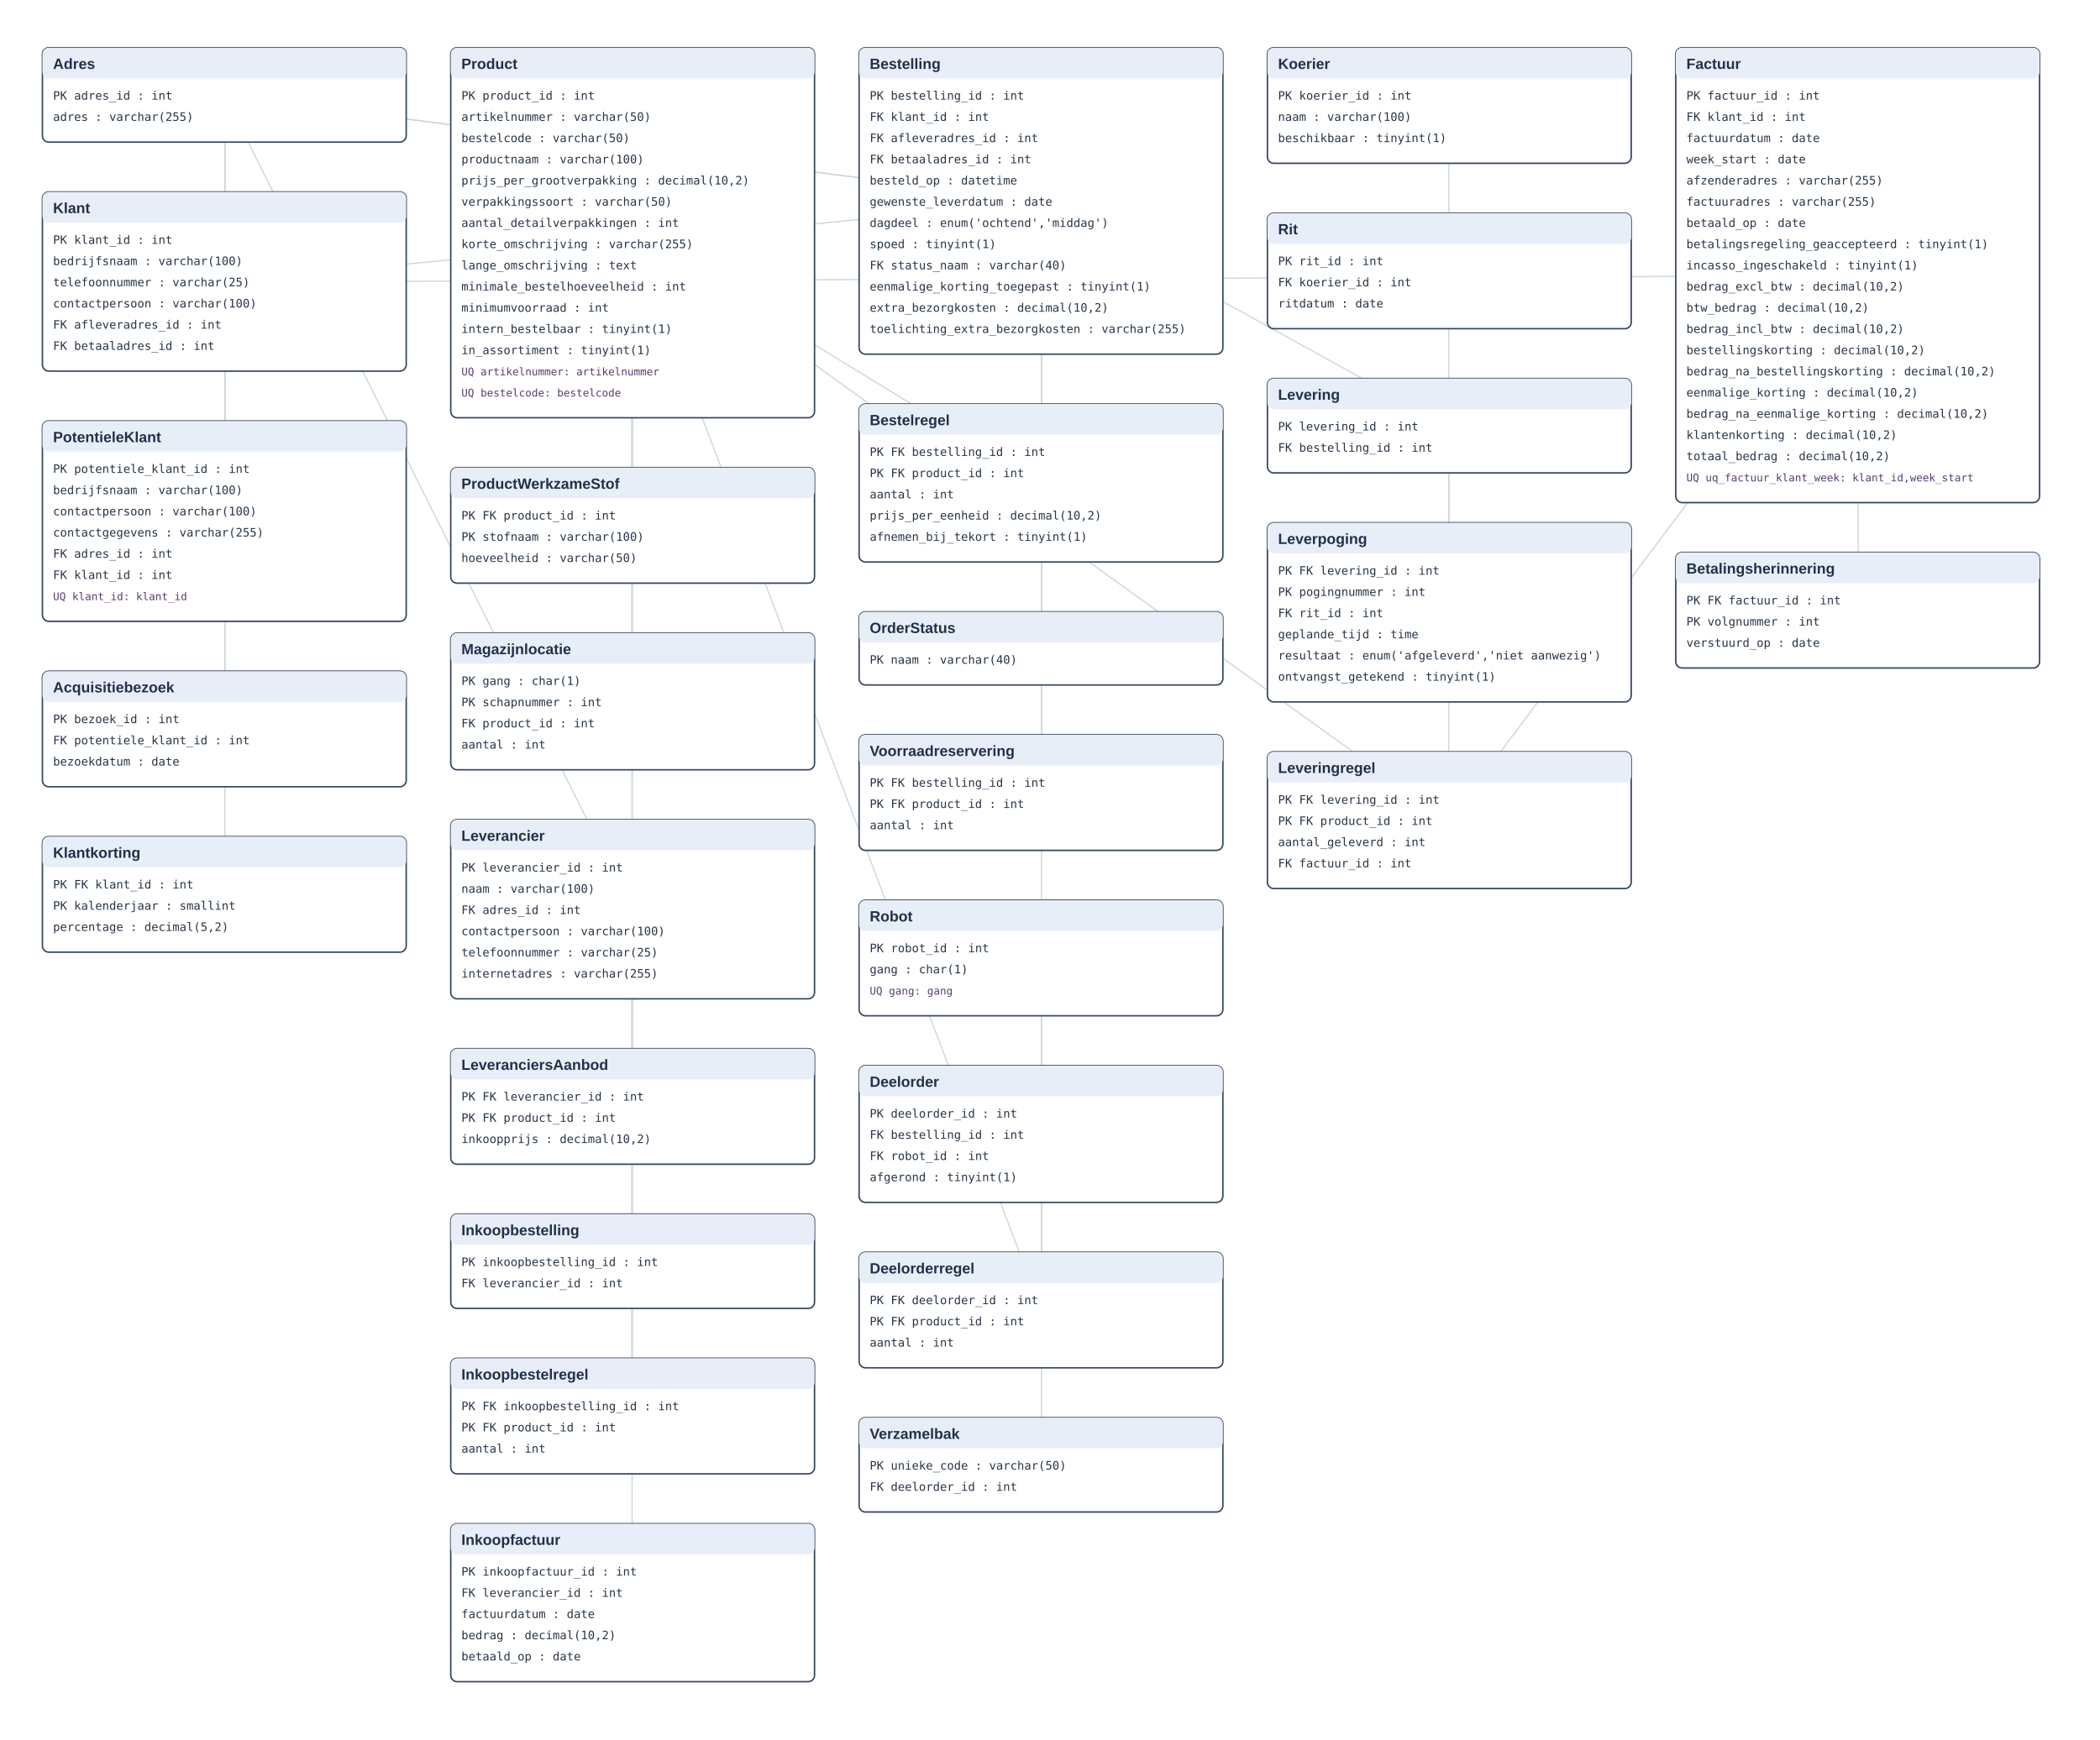
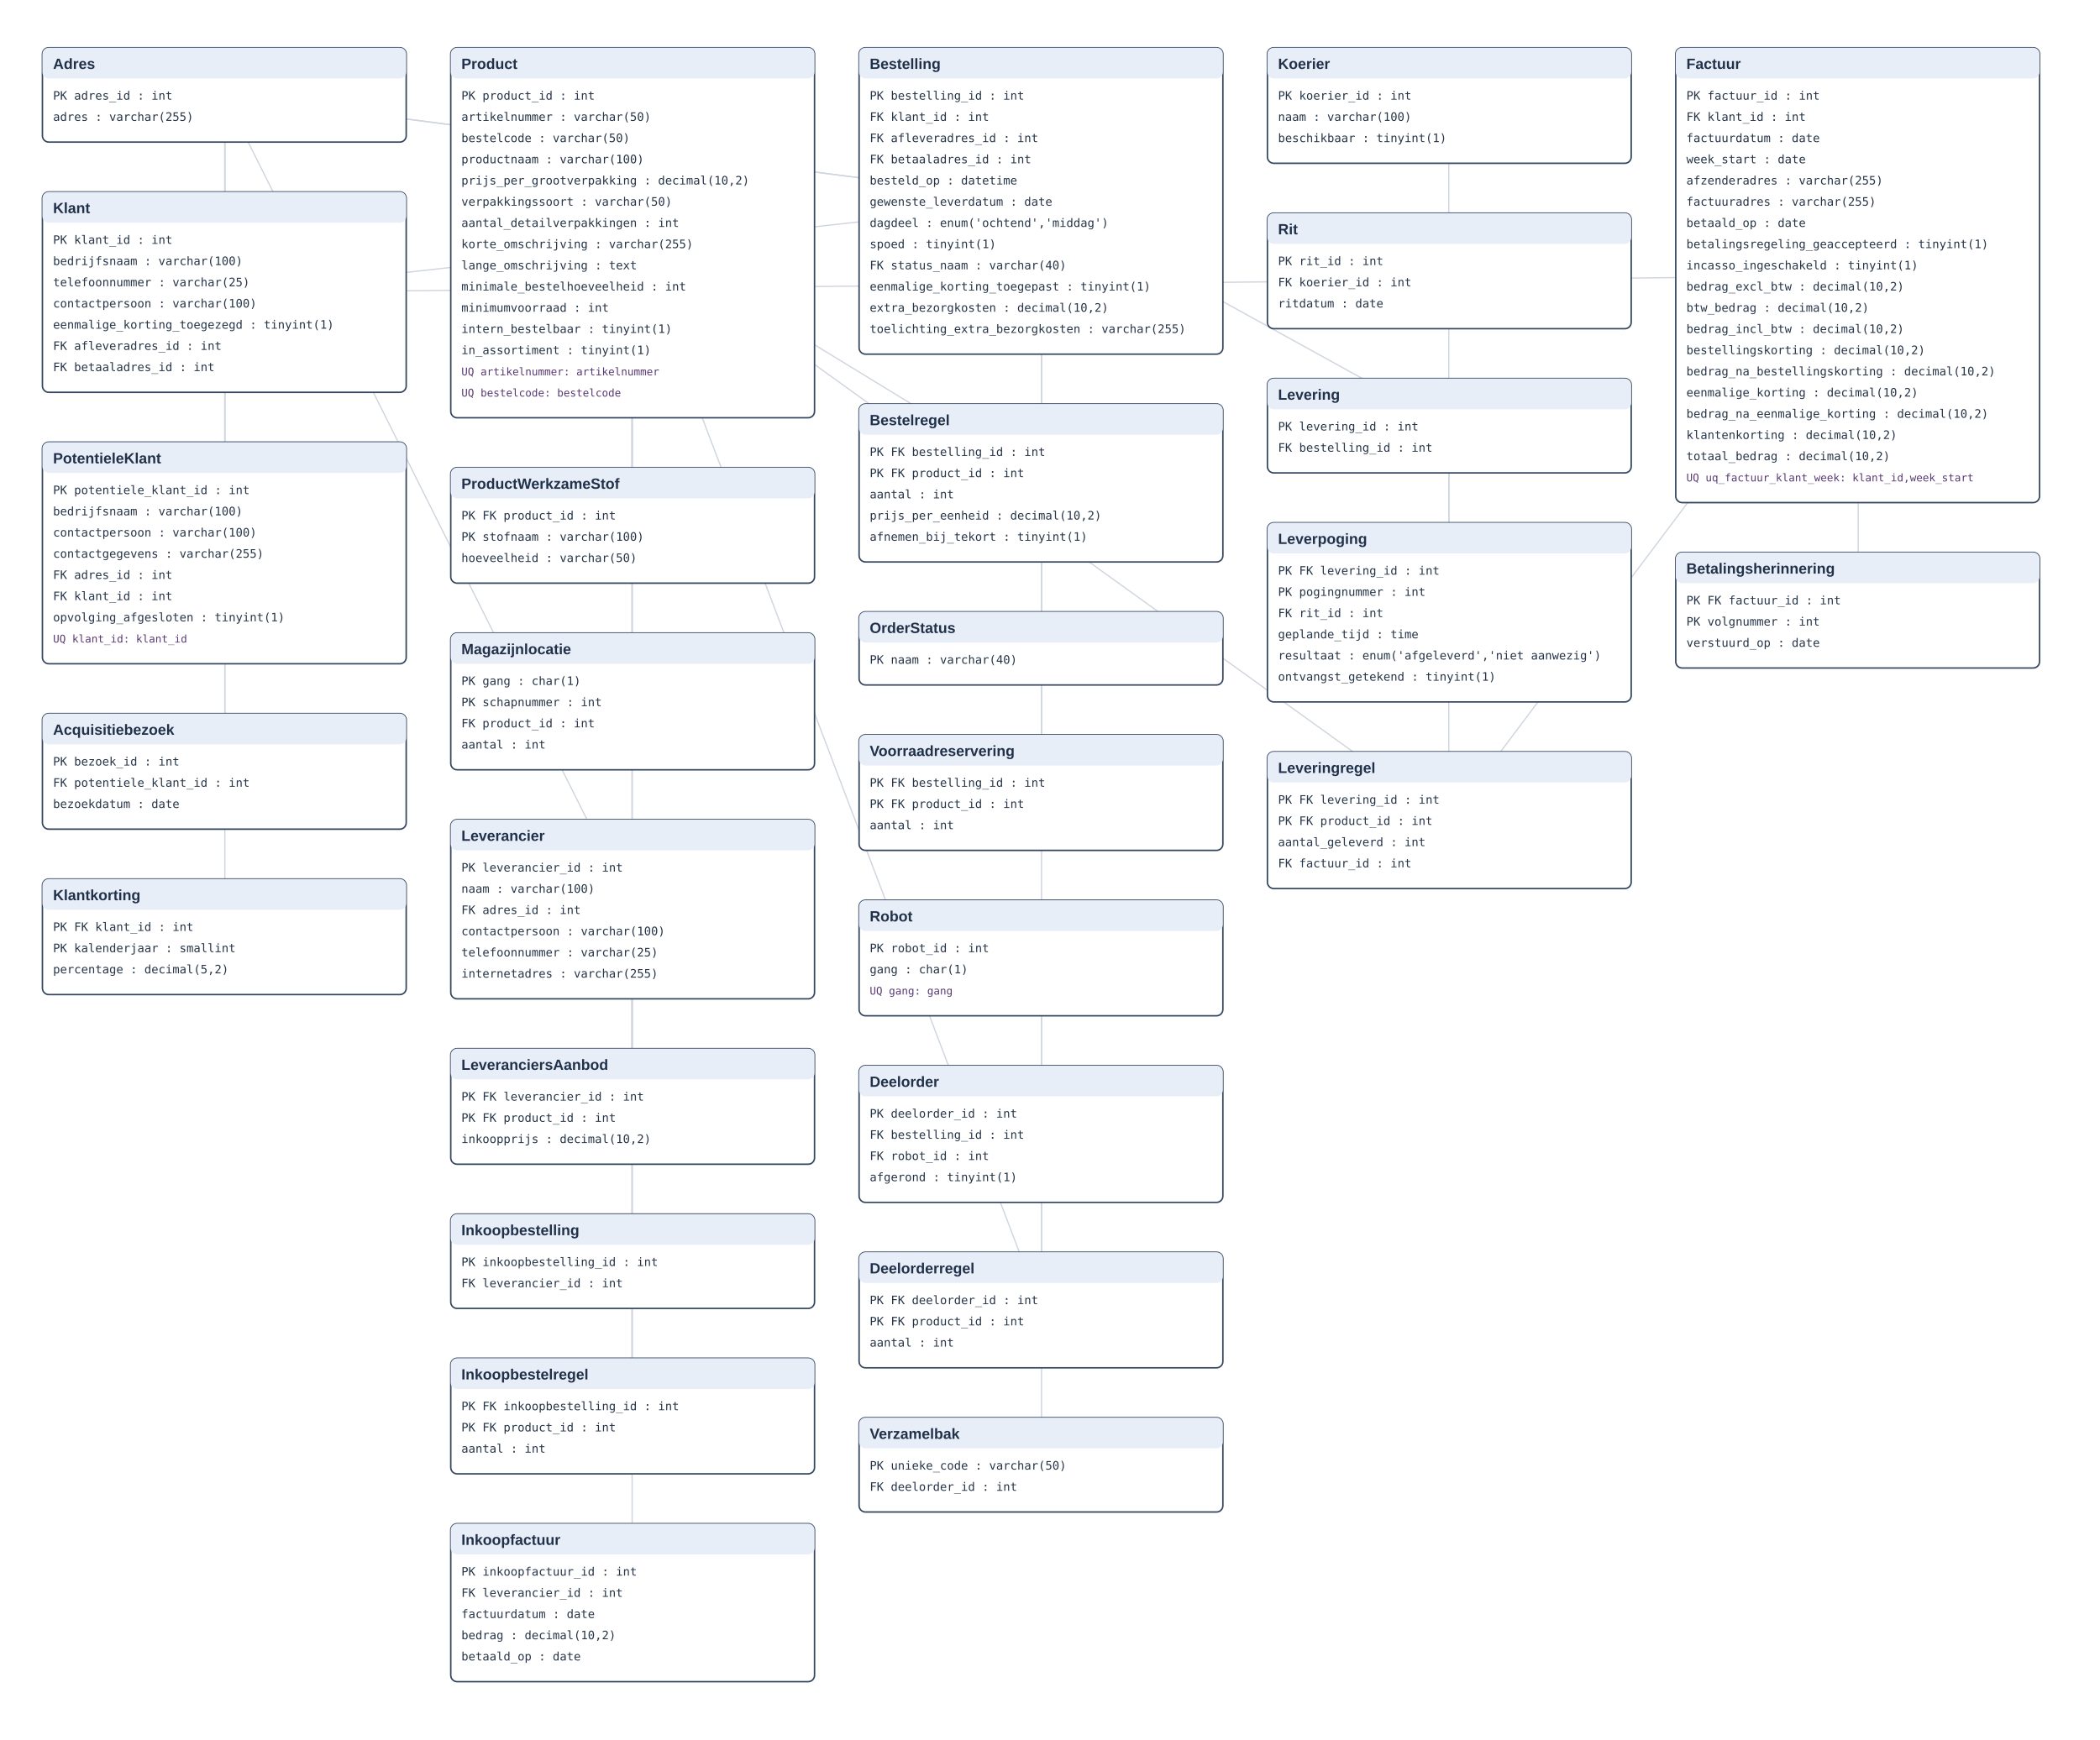
<svg xmlns="http://www.w3.org/2000/svg" width="1980" height="1641" viewBox="0 0 1980 1641">
  <rect width="100%" height="100%" fill="#fff" />
  <defs>
    <marker id="arrow" markerWidth="7" markerHeight="7" refX="6" refY="3" orient="auto">
      <path d="M0 0 L6 3 L0 6" fill="none" stroke="#A0ACBD" />
    </marker>
  </defs>
-   <path d="M212,688 L212,492" stroke="#D0D6DF" stroke-width="1.2" fill="none" marker-end="url(#arrow)" />
-   <path d="M982,190 L212,266" stroke="#D0D6DF" stroke-width="1.2" fill="none" marker-end="url(#arrow)" />
+   <path d="M212,728 L212,522" stroke="#D0D6DF" stroke-width="1.2" fill="none" marker-end="url(#arrow)" />
+   <path d="M982,190 L212,276" stroke="#D0D6DF" stroke-width="1.2" fill="none" marker-end="url(#arrow)" />
  <path d="M982,190 L212,90" stroke="#D0D6DF" stroke-width="1.2" fill="none" marker-end="url(#arrow)" />
  <path d="M982,190 L212,90" stroke="#D0D6DF" stroke-width="1.2" fill="none" marker-end="url(#arrow)" />
  <path d="M982,190 L982,612" stroke="#D0D6DF" stroke-width="1.2" fill="none" marker-end="url(#arrow)" />
  <path d="M982,456 L982,190" stroke="#D0D6DF" stroke-width="1.2" fill="none" marker-end="url(#arrow)" />
  <path d="M982,456 L596,220" stroke="#D0D6DF" stroke-width="1.2" fill="none" marker-end="url(#arrow)" />
  <path d="M1752,576 L1752,260" stroke="#D0D6DF" stroke-width="1.2" fill="none" marker-end="url(#arrow)" />
  <path d="M982,1070 L982,190" stroke="#D0D6DF" stroke-width="1.2" fill="none" marker-end="url(#arrow)" />
  <path d="M982,1070 L982,904" stroke="#D0D6DF" stroke-width="1.2" fill="none" marker-end="url(#arrow)" />
  <path d="M982,1236 L982,1070" stroke="#D0D6DF" stroke-width="1.2" fill="none" marker-end="url(#arrow)" />
  <path d="M982,1236 L596,220" stroke="#D0D6DF" stroke-width="1.2" fill="none" marker-end="url(#arrow)" />
-   <path d="M1752,260 L212,266" stroke="#D0D6DF" stroke-width="1.2" fill="none" marker-end="url(#arrow)" />
+   <path d="M1752,260 L212,276" stroke="#D0D6DF" stroke-width="1.2" fill="none" marker-end="url(#arrow)" />
  <path d="M596,1190 L596,858" stroke="#D0D6DF" stroke-width="1.2" fill="none" marker-end="url(#arrow)" />
  <path d="M596,1336 L596,1190" stroke="#D0D6DF" stroke-width="1.2" fill="none" marker-end="url(#arrow)" />
  <path d="M596,1336 L596,220" stroke="#D0D6DF" stroke-width="1.2" fill="none" marker-end="url(#arrow)" />
  <path d="M596,1512 L596,858" stroke="#D0D6DF" stroke-width="1.2" fill="none" marker-end="url(#arrow)" />
-   <path d="M212,266 L212,90" stroke="#D0D6DF" stroke-width="1.2" fill="none" marker-end="url(#arrow)" />
-   <path d="M212,266 L212,90" stroke="#D0D6DF" stroke-width="1.2" fill="none" marker-end="url(#arrow)" />
-   <path d="M212,844 L212,266" stroke="#D0D6DF" stroke-width="1.2" fill="none" marker-end="url(#arrow)" />
+   <path d="M212,276 L212,90" stroke="#D0D6DF" stroke-width="1.2" fill="none" marker-end="url(#arrow)" />
+   <path d="M212,276 L212,90" stroke="#D0D6DF" stroke-width="1.2" fill="none" marker-end="url(#arrow)" />
+   <path d="M212,884 L212,276" stroke="#D0D6DF" stroke-width="1.2" fill="none" marker-end="url(#arrow)" />
  <path d="M596,858 L212,90" stroke="#D0D6DF" stroke-width="1.2" fill="none" marker-end="url(#arrow)" />
  <path d="M596,1044 L596,858" stroke="#D0D6DF" stroke-width="1.2" fill="none" marker-end="url(#arrow)" />
  <path d="M596,1044 L596,220" stroke="#D0D6DF" stroke-width="1.2" fill="none" marker-end="url(#arrow)" />
  <path d="M1366,402 L982,190" stroke="#D0D6DF" stroke-width="1.2" fill="none" marker-end="url(#arrow)" />
  <path d="M1366,774 L1366,402" stroke="#D0D6DF" stroke-width="1.2" fill="none" marker-end="url(#arrow)" />
  <path d="M1366,774 L596,220" stroke="#D0D6DF" stroke-width="1.2" fill="none" marker-end="url(#arrow)" />
  <path d="M1366,774 L1752,260" stroke="#D0D6DF" stroke-width="1.2" fill="none" marker-end="url(#arrow)" />
  <path d="M1366,578 L1366,402" stroke="#D0D6DF" stroke-width="1.2" fill="none" marker-end="url(#arrow)" />
  <path d="M1366,578 L1366,256" stroke="#D0D6DF" stroke-width="1.2" fill="none" marker-end="url(#arrow)" />
  <path d="M596,662 L596,220" stroke="#D0D6DF" stroke-width="1.2" fill="none" marker-end="url(#arrow)" />
-   <path d="M212,492 L212,90" stroke="#D0D6DF" stroke-width="1.2" fill="none" marker-end="url(#arrow)" />
-   <path d="M212,492 L212,266" stroke="#D0D6DF" stroke-width="1.2" fill="none" marker-end="url(#arrow)" />
+   <path d="M212,522 L212,90" stroke="#D0D6DF" stroke-width="1.2" fill="none" marker-end="url(#arrow)" />
+   <path d="M212,522 L212,276" stroke="#D0D6DF" stroke-width="1.2" fill="none" marker-end="url(#arrow)" />
  <path d="M596,496 L596,220" stroke="#D0D6DF" stroke-width="1.2" fill="none" marker-end="url(#arrow)" />
  <path d="M1366,256 L1366,100" stroke="#D0D6DF" stroke-width="1.2" fill="none" marker-end="url(#arrow)" />
  <path d="M982,1382 L982,1070" stroke="#D0D6DF" stroke-width="1.2" fill="none" marker-end="url(#arrow)" />
  <path d="M982,748 L982,456" stroke="#D0D6DF" stroke-width="1.2" fill="none" marker-end="url(#arrow)" />
  <path d="M982,748 L982,456" stroke="#D0D6DF" stroke-width="1.2" fill="none" marker-end="url(#arrow)" />
  <rect x="40" y="45" width="343" height="89" rx="6" fill="white" stroke="#35465F" stroke-width="1.4" />
  <rect x="40" y="45" width="343" height="29" rx="6" fill="#E8EEF8" />
  <text x="50" y="65" font-family="Arial" font-size="14" font-weight="bold" fill="#21314A">Adres</text>
  <text x="50" y="94" font-family="monospace" font-size="11" fill="#263548">PK adres_id : int</text>
  <text x="50" y="114" font-family="monospace" font-size="11" fill="#263548">adres : varchar(255)</text>
-   <rect x="40" y="181" width="343" height="169" rx="6" fill="white" stroke="#35465F" stroke-width="1.4" />
+   <rect x="40" y="181" width="343" height="189" rx="6" fill="white" stroke="#35465F" stroke-width="1.4" />
  <rect x="40" y="181" width="343" height="29" rx="6" fill="#E8EEF8" />
  <text x="50" y="201" font-family="Arial" font-size="14" font-weight="bold" fill="#21314A">Klant</text>
  <text x="50" y="230" font-family="monospace" font-size="11" fill="#263548">PK klant_id : int</text>
  <text x="50" y="250" font-family="monospace" font-size="11" fill="#263548">bedrijfsnaam : varchar(100)</text>
  <text x="50" y="270" font-family="monospace" font-size="11" fill="#263548">telefoonnummer : varchar(25)</text>
  <text x="50" y="290" font-family="monospace" font-size="11" fill="#263548">contactpersoon : varchar(100)</text>
-   <text x="50" y="310" font-family="monospace" font-size="11" fill="#263548">FK afleveradres_id : int</text>
-   <text x="50" y="330" font-family="monospace" font-size="11" fill="#263548">FK betaaladres_id : int</text>
-   <rect x="40" y="397" width="343" height="189" rx="6" fill="white" stroke="#35465F" stroke-width="1.4" />
-   <rect x="40" y="397" width="343" height="29" rx="6" fill="#E8EEF8" />
-   <text x="50" y="417" font-family="Arial" font-size="14" font-weight="bold" fill="#21314A">PotentieleKlant</text>
-   <text x="50" y="446" font-family="monospace" font-size="11" fill="#263548">PK potentiele_klant_id : int</text>
-   <text x="50" y="466" font-family="monospace" font-size="11" fill="#263548">bedrijfsnaam : varchar(100)</text>
-   <text x="50" y="486" font-family="monospace" font-size="11" fill="#263548">contactpersoon : varchar(100)</text>
-   <text x="50" y="506" font-family="monospace" font-size="11" fill="#263548">contactgegevens : varchar(255)</text>
-   <text x="50" y="526" font-family="monospace" font-size="11" fill="#263548">FK adres_id : int</text>
-   <text x="50" y="546" font-family="monospace" font-size="11" fill="#263548">FK klant_id : int</text>
-   <text x="50" y="566" font-family="monospace" font-size="10" fill="#5A3A72">UQ klant_id: klant_id</text>
-   <rect x="40" y="633" width="343" height="109" rx="6" fill="white" stroke="#35465F" stroke-width="1.4" />
-   <rect x="40" y="633" width="343" height="29" rx="6" fill="#E8EEF8" />
-   <text x="50" y="653" font-family="Arial" font-size="14" font-weight="bold" fill="#21314A">Acquisitiebezoek</text>
-   <text x="50" y="682" font-family="monospace" font-size="11" fill="#263548">PK bezoek_id : int</text>
-   <text x="50" y="702" font-family="monospace" font-size="11" fill="#263548">FK potentiele_klant_id : int</text>
-   <text x="50" y="722" font-family="monospace" font-size="11" fill="#263548">bezoekdatum : date</text>
-   <rect x="40" y="789" width="343" height="109" rx="6" fill="white" stroke="#35465F" stroke-width="1.4" />
-   <rect x="40" y="789" width="343" height="29" rx="6" fill="#E8EEF8" />
-   <text x="50" y="809" font-family="Arial" font-size="14" font-weight="bold" fill="#21314A">Klantkorting</text>
-   <text x="50" y="838" font-family="monospace" font-size="11" fill="#263548">PK FK klant_id : int</text>
-   <text x="50" y="858" font-family="monospace" font-size="11" fill="#263548">PK kalenderjaar : smallint</text>
-   <text x="50" y="878" font-family="monospace" font-size="11" fill="#263548">percentage : decimal(5,2)</text>
+   <text x="50" y="310" font-family="monospace" font-size="11" fill="#263548">eenmalige_korting_toegezegd : tinyint(1)</text>
+   <text x="50" y="330" font-family="monospace" font-size="11" fill="#263548">FK afleveradres_id : int</text>
+   <text x="50" y="350" font-family="monospace" font-size="11" fill="#263548">FK betaaladres_id : int</text>
+   <rect x="40" y="417" width="343" height="209" rx="6" fill="white" stroke="#35465F" stroke-width="1.4" />
+   <rect x="40" y="417" width="343" height="29" rx="6" fill="#E8EEF8" />
+   <text x="50" y="437" font-family="Arial" font-size="14" font-weight="bold" fill="#21314A">PotentieleKlant</text>
+   <text x="50" y="466" font-family="monospace" font-size="11" fill="#263548">PK potentiele_klant_id : int</text>
+   <text x="50" y="486" font-family="monospace" font-size="11" fill="#263548">bedrijfsnaam : varchar(100)</text>
+   <text x="50" y="506" font-family="monospace" font-size="11" fill="#263548">contactpersoon : varchar(100)</text>
+   <text x="50" y="526" font-family="monospace" font-size="11" fill="#263548">contactgegevens : varchar(255)</text>
+   <text x="50" y="546" font-family="monospace" font-size="11" fill="#263548">FK adres_id : int</text>
+   <text x="50" y="566" font-family="monospace" font-size="11" fill="#263548">FK klant_id : int</text>
+   <text x="50" y="586" font-family="monospace" font-size="11" fill="#263548">opvolging_afgesloten : tinyint(1)</text>
+   <text x="50" y="606" font-family="monospace" font-size="10" fill="#5A3A72">UQ klant_id: klant_id</text>
+   <rect x="40" y="673" width="343" height="109" rx="6" fill="white" stroke="#35465F" stroke-width="1.4" />
+   <rect x="40" y="673" width="343" height="29" rx="6" fill="#E8EEF8" />
+   <text x="50" y="693" font-family="Arial" font-size="14" font-weight="bold" fill="#21314A">Acquisitiebezoek</text>
+   <text x="50" y="722" font-family="monospace" font-size="11" fill="#263548">PK bezoek_id : int</text>
+   <text x="50" y="742" font-family="monospace" font-size="11" fill="#263548">FK potentiele_klant_id : int</text>
+   <text x="50" y="762" font-family="monospace" font-size="11" fill="#263548">bezoekdatum : date</text>
+   <rect x="40" y="829" width="343" height="109" rx="6" fill="white" stroke="#35465F" stroke-width="1.4" />
+   <rect x="40" y="829" width="343" height="29" rx="6" fill="#E8EEF8" />
+   <text x="50" y="849" font-family="Arial" font-size="14" font-weight="bold" fill="#21314A">Klantkorting</text>
+   <text x="50" y="878" font-family="monospace" font-size="11" fill="#263548">PK FK klant_id : int</text>
+   <text x="50" y="898" font-family="monospace" font-size="11" fill="#263548">PK kalenderjaar : smallint</text>
+   <text x="50" y="918" font-family="monospace" font-size="11" fill="#263548">percentage : decimal(5,2)</text>
  <rect x="425" y="45" width="343" height="349" rx="6" fill="white" stroke="#35465F" stroke-width="1.4" />
  <rect x="425" y="45" width="343" height="29" rx="6" fill="#E8EEF8" />
  <text x="435" y="65" font-family="Arial" font-size="14" font-weight="bold" fill="#21314A">Product</text>
  <text x="435" y="94" font-family="monospace" font-size="11" fill="#263548">PK product_id : int</text>
  <text x="435" y="114" font-family="monospace" font-size="11" fill="#263548">artikelnummer : varchar(50)</text>
  <text x="435" y="134" font-family="monospace" font-size="11" fill="#263548">bestelcode : varchar(50)</text>
  <text x="435" y="154" font-family="monospace" font-size="11" fill="#263548">productnaam : varchar(100)</text>
  <text x="435" y="174" font-family="monospace" font-size="11" fill="#263548">prijs_per_grootverpakking : decimal(10,2)</text>
  <text x="435" y="194" font-family="monospace" font-size="11" fill="#263548">verpakkingssoort : varchar(50)</text>
  <text x="435" y="214" font-family="monospace" font-size="11" fill="#263548">aantal_detailverpakkingen : int</text>
  <text x="435" y="234" font-family="monospace" font-size="11" fill="#263548">korte_omschrijving : varchar(255)</text>
  <text x="435" y="254" font-family="monospace" font-size="11" fill="#263548">lange_omschrijving : text</text>
  <text x="435" y="274" font-family="monospace" font-size="11" fill="#263548">minimale_bestelhoeveelheid : int</text>
  <text x="435" y="294" font-family="monospace" font-size="11" fill="#263548">minimumvoorraad : int</text>
  <text x="435" y="314" font-family="monospace" font-size="11" fill="#263548">intern_bestelbaar : tinyint(1)</text>
  <text x="435" y="334" font-family="monospace" font-size="11" fill="#263548">in_assortiment : tinyint(1)</text>
  <text x="435" y="354" font-family="monospace" font-size="10" fill="#5A3A72">UQ artikelnummer: artikelnummer</text>
  <text x="435" y="374" font-family="monospace" font-size="10" fill="#5A3A72">UQ bestelcode: bestelcode</text>
  <rect x="425" y="441" width="343" height="109" rx="6" fill="white" stroke="#35465F" stroke-width="1.4" />
  <rect x="425" y="441" width="343" height="29" rx="6" fill="#E8EEF8" />
  <text x="435" y="461" font-family="Arial" font-size="14" font-weight="bold" fill="#21314A">ProductWerkzameStof</text>
  <text x="435" y="490" font-family="monospace" font-size="11" fill="#263548">PK FK product_id : int</text>
  <text x="435" y="510" font-family="monospace" font-size="11" fill="#263548">PK stofnaam : varchar(100)</text>
  <text x="435" y="530" font-family="monospace" font-size="11" fill="#263548">hoeveelheid : varchar(50)</text>
  <rect x="425" y="597" width="343" height="129" rx="6" fill="white" stroke="#35465F" stroke-width="1.4" />
  <rect x="425" y="597" width="343" height="29" rx="6" fill="#E8EEF8" />
  <text x="435" y="617" font-family="Arial" font-size="14" font-weight="bold" fill="#21314A">Magazijnlocatie</text>
  <text x="435" y="646" font-family="monospace" font-size="11" fill="#263548">PK gang : char(1)</text>
  <text x="435" y="666" font-family="monospace" font-size="11" fill="#263548">PK schapnummer : int</text>
  <text x="435" y="686" font-family="monospace" font-size="11" fill="#263548">FK product_id : int</text>
  <text x="435" y="706" font-family="monospace" font-size="11" fill="#263548">aantal : int</text>
  <rect x="425" y="773" width="343" height="169" rx="6" fill="white" stroke="#35465F" stroke-width="1.4" />
  <rect x="425" y="773" width="343" height="29" rx="6" fill="#E8EEF8" />
  <text x="435" y="793" font-family="Arial" font-size="14" font-weight="bold" fill="#21314A">Leverancier</text>
  <text x="435" y="822" font-family="monospace" font-size="11" fill="#263548">PK leverancier_id : int</text>
  <text x="435" y="842" font-family="monospace" font-size="11" fill="#263548">naam : varchar(100)</text>
  <text x="435" y="862" font-family="monospace" font-size="11" fill="#263548">FK adres_id : int</text>
  <text x="435" y="882" font-family="monospace" font-size="11" fill="#263548">contactpersoon : varchar(100)</text>
  <text x="435" y="902" font-family="monospace" font-size="11" fill="#263548">telefoonnummer : varchar(25)</text>
  <text x="435" y="922" font-family="monospace" font-size="11" fill="#263548">internetadres : varchar(255)</text>
  <rect x="425" y="989" width="343" height="109" rx="6" fill="white" stroke="#35465F" stroke-width="1.4" />
  <rect x="425" y="989" width="343" height="29" rx="6" fill="#E8EEF8" />
  <text x="435" y="1009" font-family="Arial" font-size="14" font-weight="bold" fill="#21314A">LeveranciersAanbod</text>
  <text x="435" y="1038" font-family="monospace" font-size="11" fill="#263548">PK FK leverancier_id : int</text>
  <text x="435" y="1058" font-family="monospace" font-size="11" fill="#263548">PK FK product_id : int</text>
  <text x="435" y="1078" font-family="monospace" font-size="11" fill="#263548">inkoopprijs : decimal(10,2)</text>
  <rect x="425" y="1145" width="343" height="89" rx="6" fill="white" stroke="#35465F" stroke-width="1.4" />
  <rect x="425" y="1145" width="343" height="29" rx="6" fill="#E8EEF8" />
  <text x="435" y="1165" font-family="Arial" font-size="14" font-weight="bold" fill="#21314A">Inkoopbestelling</text>
  <text x="435" y="1194" font-family="monospace" font-size="11" fill="#263548">PK inkoopbestelling_id : int</text>
  <text x="435" y="1214" font-family="monospace" font-size="11" fill="#263548">FK leverancier_id : int</text>
  <rect x="425" y="1281" width="343" height="109" rx="6" fill="white" stroke="#35465F" stroke-width="1.4" />
  <rect x="425" y="1281" width="343" height="29" rx="6" fill="#E8EEF8" />
  <text x="435" y="1301" font-family="Arial" font-size="14" font-weight="bold" fill="#21314A">Inkoopbestelregel</text>
  <text x="435" y="1330" font-family="monospace" font-size="11" fill="#263548">PK FK inkoopbestelling_id : int</text>
  <text x="435" y="1350" font-family="monospace" font-size="11" fill="#263548">PK FK product_id : int</text>
  <text x="435" y="1370" font-family="monospace" font-size="11" fill="#263548">aantal : int</text>
  <rect x="425" y="1437" width="343" height="149" rx="6" fill="white" stroke="#35465F" stroke-width="1.4" />
  <rect x="425" y="1437" width="343" height="29" rx="6" fill="#E8EEF8" />
  <text x="435" y="1457" font-family="Arial" font-size="14" font-weight="bold" fill="#21314A">Inkoopfactuur</text>
  <text x="435" y="1486" font-family="monospace" font-size="11" fill="#263548">PK inkoopfactuur_id : int</text>
  <text x="435" y="1506" font-family="monospace" font-size="11" fill="#263548">FK leverancier_id : int</text>
  <text x="435" y="1526" font-family="monospace" font-size="11" fill="#263548">factuurdatum : date</text>
  <text x="435" y="1546" font-family="monospace" font-size="11" fill="#263548">bedrag : decimal(10,2)</text>
  <text x="435" y="1566" font-family="monospace" font-size="11" fill="#263548">betaald_op : date</text>
  <rect x="810" y="45" width="343" height="289" rx="6" fill="white" stroke="#35465F" stroke-width="1.4" />
  <rect x="810" y="45" width="343" height="29" rx="6" fill="#E8EEF8" />
  <text x="820" y="65" font-family="Arial" font-size="14" font-weight="bold" fill="#21314A">Bestelling</text>
  <text x="820" y="94" font-family="monospace" font-size="11" fill="#263548">PK bestelling_id : int</text>
  <text x="820" y="114" font-family="monospace" font-size="11" fill="#263548">FK klant_id : int</text>
  <text x="820" y="134" font-family="monospace" font-size="11" fill="#263548">FK afleveradres_id : int</text>
  <text x="820" y="154" font-family="monospace" font-size="11" fill="#263548">FK betaaladres_id : int</text>
  <text x="820" y="174" font-family="monospace" font-size="11" fill="#263548">besteld_op : datetime</text>
  <text x="820" y="194" font-family="monospace" font-size="11" fill="#263548">gewenste_leverdatum : date</text>
  <text x="820" y="214" font-family="monospace" font-size="11" fill="#263548">dagdeel : enum('ochtend','middag')</text>
  <text x="820" y="234" font-family="monospace" font-size="11" fill="#263548">spoed : tinyint(1)</text>
  <text x="820" y="254" font-family="monospace" font-size="11" fill="#263548">FK status_naam : varchar(40)</text>
  <text x="820" y="274" font-family="monospace" font-size="11" fill="#263548">eenmalige_korting_toegepast : tinyint(1)</text>
  <text x="820" y="294" font-family="monospace" font-size="11" fill="#263548">extra_bezorgkosten : decimal(10,2)</text>
  <text x="820" y="314" font-family="monospace" font-size="11" fill="#263548">toelichting_extra_bezorgkosten : varchar(255)</text>
  <rect x="810" y="381" width="343" height="149" rx="6" fill="white" stroke="#35465F" stroke-width="1.4" />
  <rect x="810" y="381" width="343" height="29" rx="6" fill="#E8EEF8" />
  <text x="820" y="401" font-family="Arial" font-size="14" font-weight="bold" fill="#21314A">Bestelregel</text>
  <text x="820" y="430" font-family="monospace" font-size="11" fill="#263548">PK FK bestelling_id : int</text>
  <text x="820" y="450" font-family="monospace" font-size="11" fill="#263548">PK FK product_id : int</text>
  <text x="820" y="470" font-family="monospace" font-size="11" fill="#263548">aantal : int</text>
  <text x="820" y="490" font-family="monospace" font-size="11" fill="#263548">prijs_per_eenheid : decimal(10,2)</text>
  <text x="820" y="510" font-family="monospace" font-size="11" fill="#263548">afnemen_bij_tekort : tinyint(1)</text>
  <rect x="810" y="577" width="343" height="69" rx="6" fill="white" stroke="#35465F" stroke-width="1.4" />
  <rect x="810" y="577" width="343" height="29" rx="6" fill="#E8EEF8" />
  <text x="820" y="597" font-family="Arial" font-size="14" font-weight="bold" fill="#21314A">OrderStatus</text>
  <text x="820" y="626" font-family="monospace" font-size="11" fill="#263548">PK naam : varchar(40)</text>
  <rect x="810" y="693" width="343" height="109" rx="6" fill="white" stroke="#35465F" stroke-width="1.4" />
  <rect x="810" y="693" width="343" height="29" rx="6" fill="#E8EEF8" />
  <text x="820" y="713" font-family="Arial" font-size="14" font-weight="bold" fill="#21314A">Voorraadreservering</text>
  <text x="820" y="742" font-family="monospace" font-size="11" fill="#263548">PK FK bestelling_id : int</text>
  <text x="820" y="762" font-family="monospace" font-size="11" fill="#263548">PK FK product_id : int</text>
  <text x="820" y="782" font-family="monospace" font-size="11" fill="#263548">aantal : int</text>
  <rect x="810" y="849" width="343" height="109" rx="6" fill="white" stroke="#35465F" stroke-width="1.4" />
  <rect x="810" y="849" width="343" height="29" rx="6" fill="#E8EEF8" />
  <text x="820" y="869" font-family="Arial" font-size="14" font-weight="bold" fill="#21314A">Robot</text>
  <text x="820" y="898" font-family="monospace" font-size="11" fill="#263548">PK robot_id : int</text>
  <text x="820" y="918" font-family="monospace" font-size="11" fill="#263548">gang : char(1)</text>
  <text x="820" y="938" font-family="monospace" font-size="10" fill="#5A3A72">UQ gang: gang</text>
  <rect x="810" y="1005" width="343" height="129" rx="6" fill="white" stroke="#35465F" stroke-width="1.4" />
  <rect x="810" y="1005" width="343" height="29" rx="6" fill="#E8EEF8" />
  <text x="820" y="1025" font-family="Arial" font-size="14" font-weight="bold" fill="#21314A">Deelorder</text>
  <text x="820" y="1054" font-family="monospace" font-size="11" fill="#263548">PK deelorder_id : int</text>
  <text x="820" y="1074" font-family="monospace" font-size="11" fill="#263548">FK bestelling_id : int</text>
  <text x="820" y="1094" font-family="monospace" font-size="11" fill="#263548">FK robot_id : int</text>
  <text x="820" y="1114" font-family="monospace" font-size="11" fill="#263548">afgerond : tinyint(1)</text>
  <rect x="810" y="1181" width="343" height="109" rx="6" fill="white" stroke="#35465F" stroke-width="1.4" />
  <rect x="810" y="1181" width="343" height="29" rx="6" fill="#E8EEF8" />
  <text x="820" y="1201" font-family="Arial" font-size="14" font-weight="bold" fill="#21314A">Deelorderregel</text>
  <text x="820" y="1230" font-family="monospace" font-size="11" fill="#263548">PK FK deelorder_id : int</text>
  <text x="820" y="1250" font-family="monospace" font-size="11" fill="#263548">PK FK product_id : int</text>
  <text x="820" y="1270" font-family="monospace" font-size="11" fill="#263548">aantal : int</text>
  <rect x="810" y="1337" width="343" height="89" rx="6" fill="white" stroke="#35465F" stroke-width="1.4" />
  <rect x="810" y="1337" width="343" height="29" rx="6" fill="#E8EEF8" />
  <text x="820" y="1357" font-family="Arial" font-size="14" font-weight="bold" fill="#21314A">Verzamelbak</text>
  <text x="820" y="1386" font-family="monospace" font-size="11" fill="#263548">PK unieke_code : varchar(50)</text>
  <text x="820" y="1406" font-family="monospace" font-size="11" fill="#263548">FK deelorder_id : int</text>
  <rect x="1195" y="45" width="343" height="109" rx="6" fill="white" stroke="#35465F" stroke-width="1.4" />
  <rect x="1195" y="45" width="343" height="29" rx="6" fill="#E8EEF8" />
  <text x="1205" y="65" font-family="Arial" font-size="14" font-weight="bold" fill="#21314A">Koerier</text>
  <text x="1205" y="94" font-family="monospace" font-size="11" fill="#263548">PK koerier_id : int</text>
  <text x="1205" y="114" font-family="monospace" font-size="11" fill="#263548">naam : varchar(100)</text>
  <text x="1205" y="134" font-family="monospace" font-size="11" fill="#263548">beschikbaar : tinyint(1)</text>
  <rect x="1195" y="201" width="343" height="109" rx="6" fill="white" stroke="#35465F" stroke-width="1.4" />
  <rect x="1195" y="201" width="343" height="29" rx="6" fill="#E8EEF8" />
  <text x="1205" y="221" font-family="Arial" font-size="14" font-weight="bold" fill="#21314A">Rit</text>
  <text x="1205" y="250" font-family="monospace" font-size="11" fill="#263548">PK rit_id : int</text>
  <text x="1205" y="270" font-family="monospace" font-size="11" fill="#263548">FK koerier_id : int</text>
  <text x="1205" y="290" font-family="monospace" font-size="11" fill="#263548">ritdatum : date</text>
  <rect x="1195" y="357" width="343" height="89" rx="6" fill="white" stroke="#35465F" stroke-width="1.4" />
  <rect x="1195" y="357" width="343" height="29" rx="6" fill="#E8EEF8" />
  <text x="1205" y="377" font-family="Arial" font-size="14" font-weight="bold" fill="#21314A">Levering</text>
  <text x="1205" y="406" font-family="monospace" font-size="11" fill="#263548">PK levering_id : int</text>
  <text x="1205" y="426" font-family="monospace" font-size="11" fill="#263548">FK bestelling_id : int</text>
  <rect x="1195" y="493" width="343" height="169" rx="6" fill="white" stroke="#35465F" stroke-width="1.4" />
  <rect x="1195" y="493" width="343" height="29" rx="6" fill="#E8EEF8" />
  <text x="1205" y="513" font-family="Arial" font-size="14" font-weight="bold" fill="#21314A">Leverpoging</text>
  <text x="1205" y="542" font-family="monospace" font-size="11" fill="#263548">PK FK levering_id : int</text>
  <text x="1205" y="562" font-family="monospace" font-size="11" fill="#263548">PK pogingnummer : int</text>
  <text x="1205" y="582" font-family="monospace" font-size="11" fill="#263548">FK rit_id : int</text>
  <text x="1205" y="602" font-family="monospace" font-size="11" fill="#263548">geplande_tijd : time</text>
  <text x="1205" y="622" font-family="monospace" font-size="11" fill="#263548">resultaat : enum('afgeleverd','niet aanwezig')</text>
  <text x="1205" y="642" font-family="monospace" font-size="11" fill="#263548">ontvangst_getekend : tinyint(1)</text>
  <rect x="1195" y="709" width="343" height="129" rx="6" fill="white" stroke="#35465F" stroke-width="1.4" />
  <rect x="1195" y="709" width="343" height="29" rx="6" fill="#E8EEF8" />
  <text x="1205" y="729" font-family="Arial" font-size="14" font-weight="bold" fill="#21314A">Leveringregel</text>
  <text x="1205" y="758" font-family="monospace" font-size="11" fill="#263548">PK FK levering_id : int</text>
  <text x="1205" y="778" font-family="monospace" font-size="11" fill="#263548">PK FK product_id : int</text>
  <text x="1205" y="798" font-family="monospace" font-size="11" fill="#263548">aantal_geleverd : int</text>
  <text x="1205" y="818" font-family="monospace" font-size="11" fill="#263548">FK factuur_id : int</text>
  <rect x="1580" y="45" width="343" height="429" rx="6" fill="white" stroke="#35465F" stroke-width="1.4" />
  <rect x="1580" y="45" width="343" height="29" rx="6" fill="#E8EEF8" />
  <text x="1590" y="65" font-family="Arial" font-size="14" font-weight="bold" fill="#21314A">Factuur</text>
  <text x="1590" y="94" font-family="monospace" font-size="11" fill="#263548">PK factuur_id : int</text>
  <text x="1590" y="114" font-family="monospace" font-size="11" fill="#263548">FK klant_id : int</text>
  <text x="1590" y="134" font-family="monospace" font-size="11" fill="#263548">factuurdatum : date</text>
  <text x="1590" y="154" font-family="monospace" font-size="11" fill="#263548">week_start : date</text>
  <text x="1590" y="174" font-family="monospace" font-size="11" fill="#263548">afzenderadres : varchar(255)</text>
  <text x="1590" y="194" font-family="monospace" font-size="11" fill="#263548">factuuradres : varchar(255)</text>
  <text x="1590" y="214" font-family="monospace" font-size="11" fill="#263548">betaald_op : date</text>
  <text x="1590" y="234" font-family="monospace" font-size="11" fill="#263548">betalingsregeling_geaccepteerd : tinyint(1)</text>
  <text x="1590" y="254" font-family="monospace" font-size="11" fill="#263548">incasso_ingeschakeld : tinyint(1)</text>
  <text x="1590" y="274" font-family="monospace" font-size="11" fill="#263548">bedrag_excl_btw : decimal(10,2)</text>
  <text x="1590" y="294" font-family="monospace" font-size="11" fill="#263548">btw_bedrag : decimal(10,2)</text>
  <text x="1590" y="314" font-family="monospace" font-size="11" fill="#263548">bedrag_incl_btw : decimal(10,2)</text>
  <text x="1590" y="334" font-family="monospace" font-size="11" fill="#263548">bestellingskorting : decimal(10,2)</text>
  <text x="1590" y="354" font-family="monospace" font-size="11" fill="#263548">bedrag_na_bestellingskorting : decimal(10,2)</text>
  <text x="1590" y="374" font-family="monospace" font-size="11" fill="#263548">eenmalige_korting : decimal(10,2)</text>
  <text x="1590" y="394" font-family="monospace" font-size="11" fill="#263548">bedrag_na_eenmalige_korting : decimal(10,2)</text>
  <text x="1590" y="414" font-family="monospace" font-size="11" fill="#263548">klantenkorting : decimal(10,2)</text>
  <text x="1590" y="434" font-family="monospace" font-size="11" fill="#263548">totaal_bedrag : decimal(10,2)</text>
  <text x="1590" y="454" font-family="monospace" font-size="10" fill="#5A3A72">UQ uq_factuur_klant_week: klant_id,week_start</text>
  <rect x="1580" y="521" width="343" height="109" rx="6" fill="white" stroke="#35465F" stroke-width="1.4" />
  <rect x="1580" y="521" width="343" height="29" rx="6" fill="#E8EEF8" />
  <text x="1590" y="541" font-family="Arial" font-size="14" font-weight="bold" fill="#21314A">Betalingsherinnering</text>
  <text x="1590" y="570" font-family="monospace" font-size="11" fill="#263548">PK FK factuur_id : int</text>
  <text x="1590" y="590" font-family="monospace" font-size="11" fill="#263548">PK volgnummer : int</text>
  <text x="1590" y="610" font-family="monospace" font-size="11" fill="#263548">verstuurd_op : date</text>
</svg>
